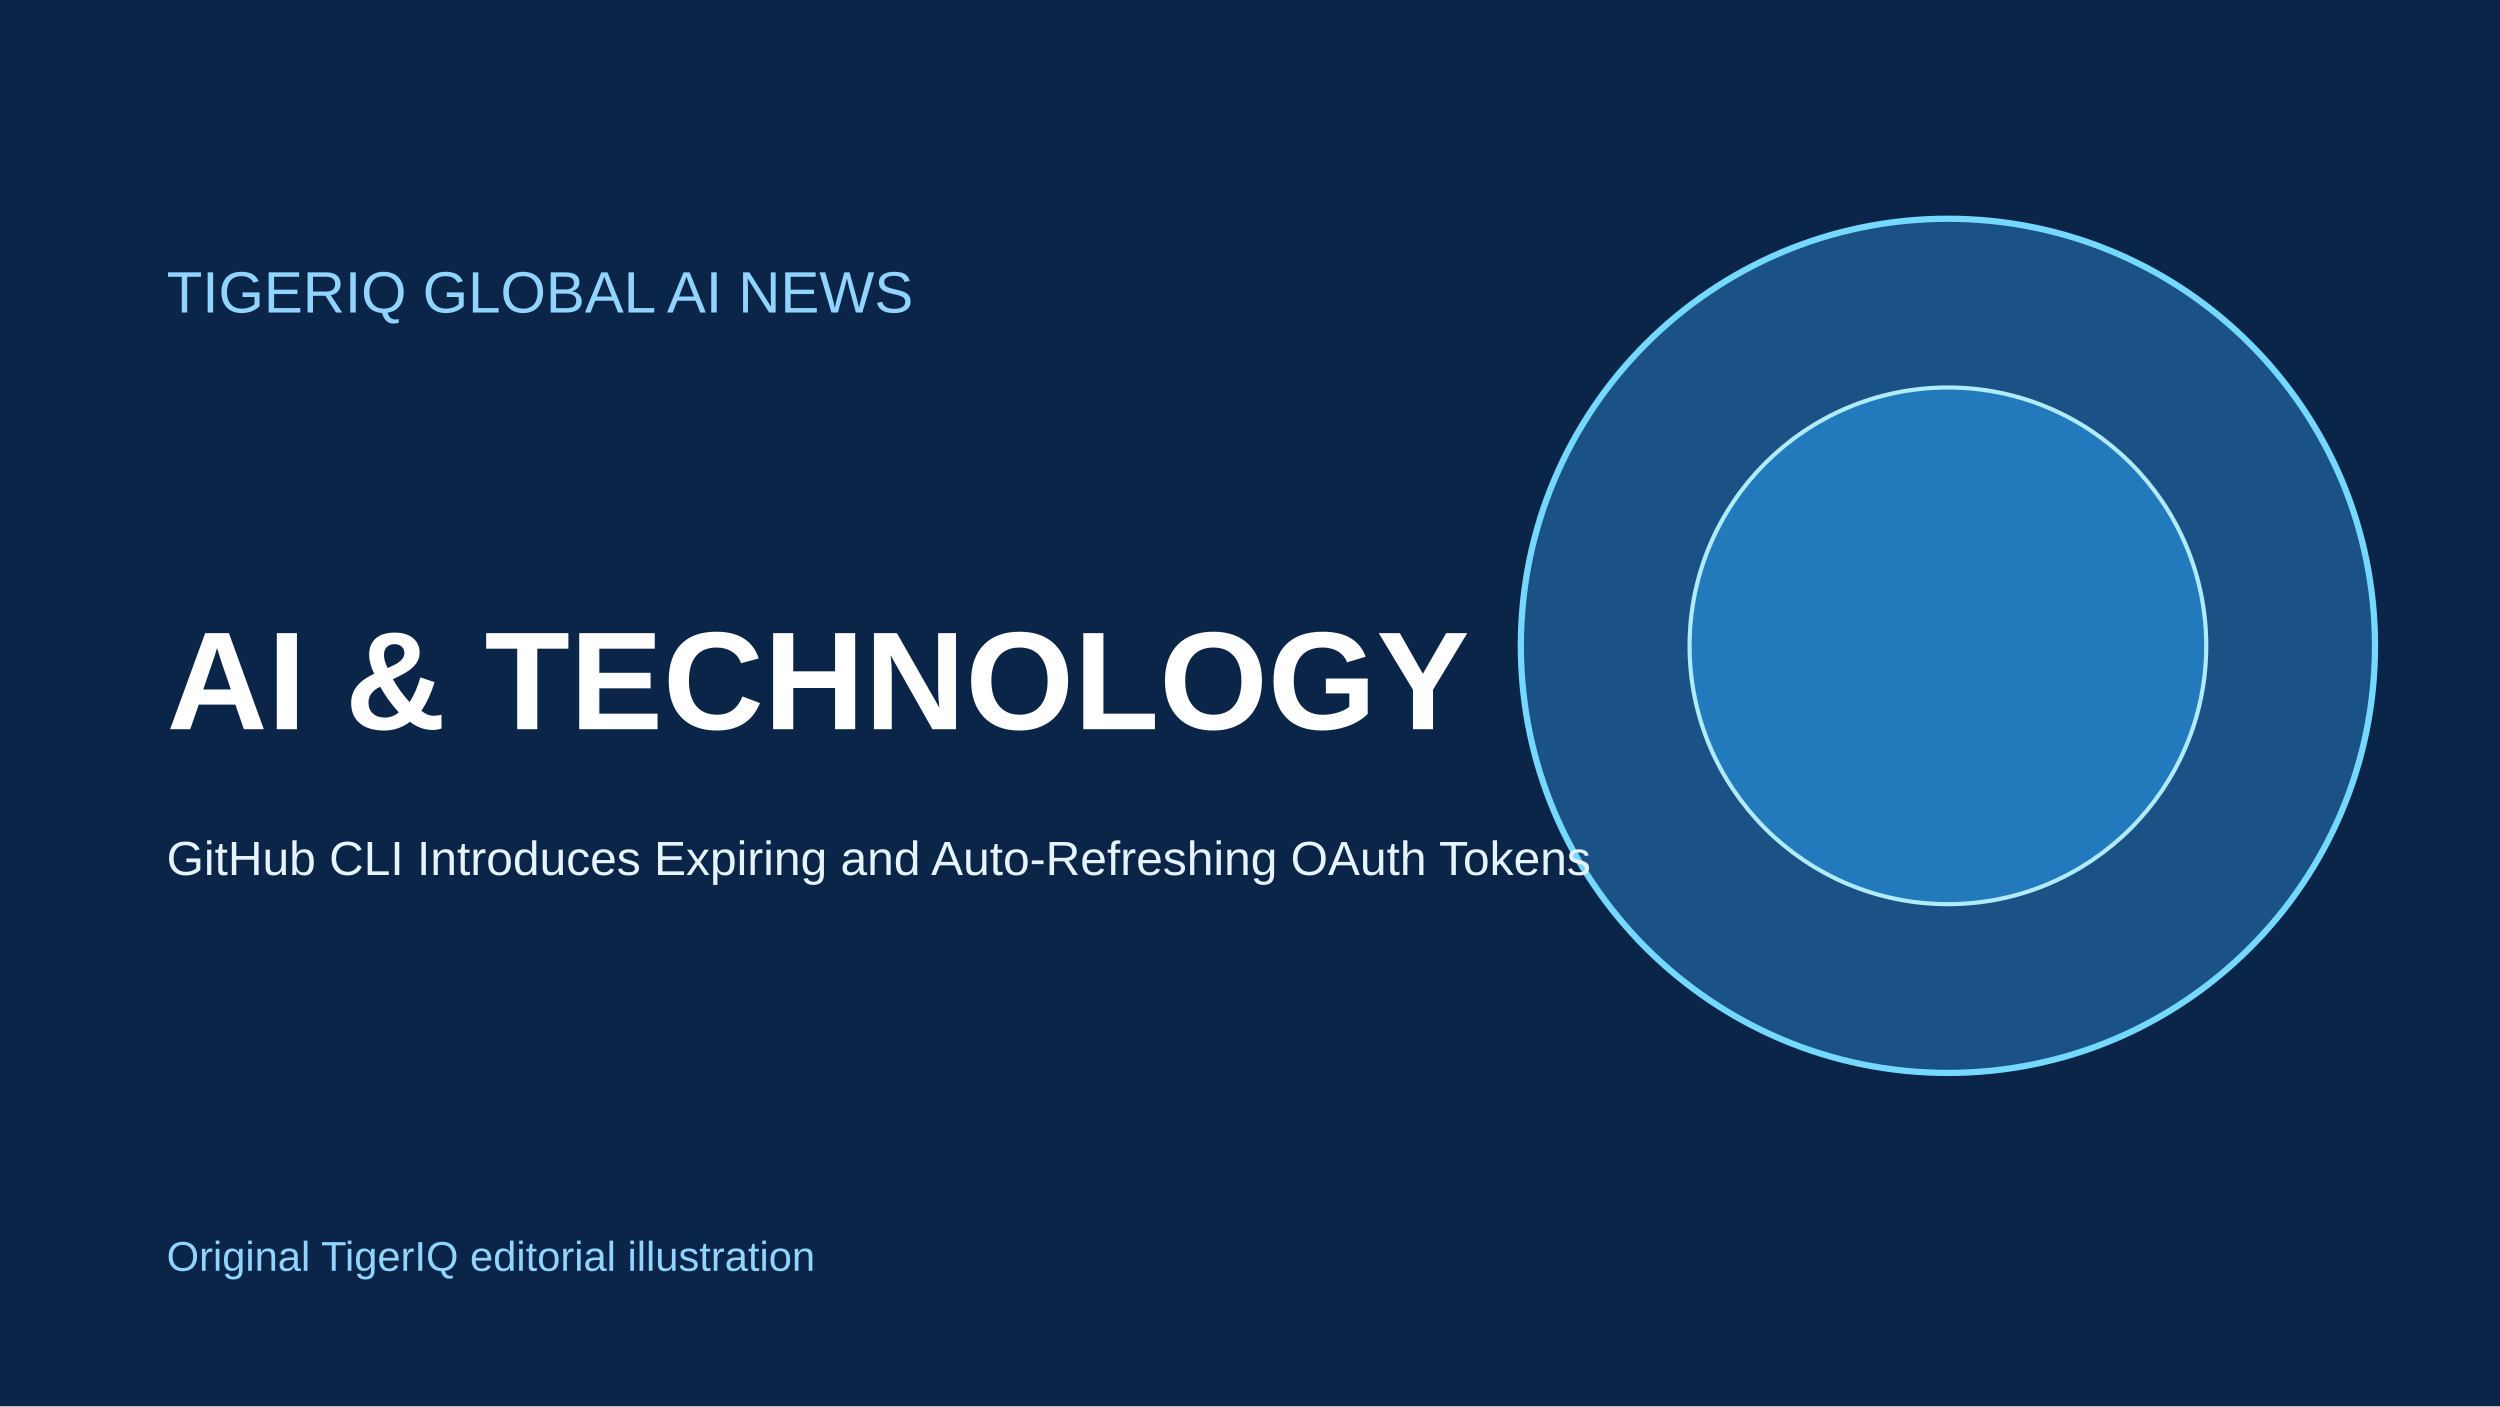
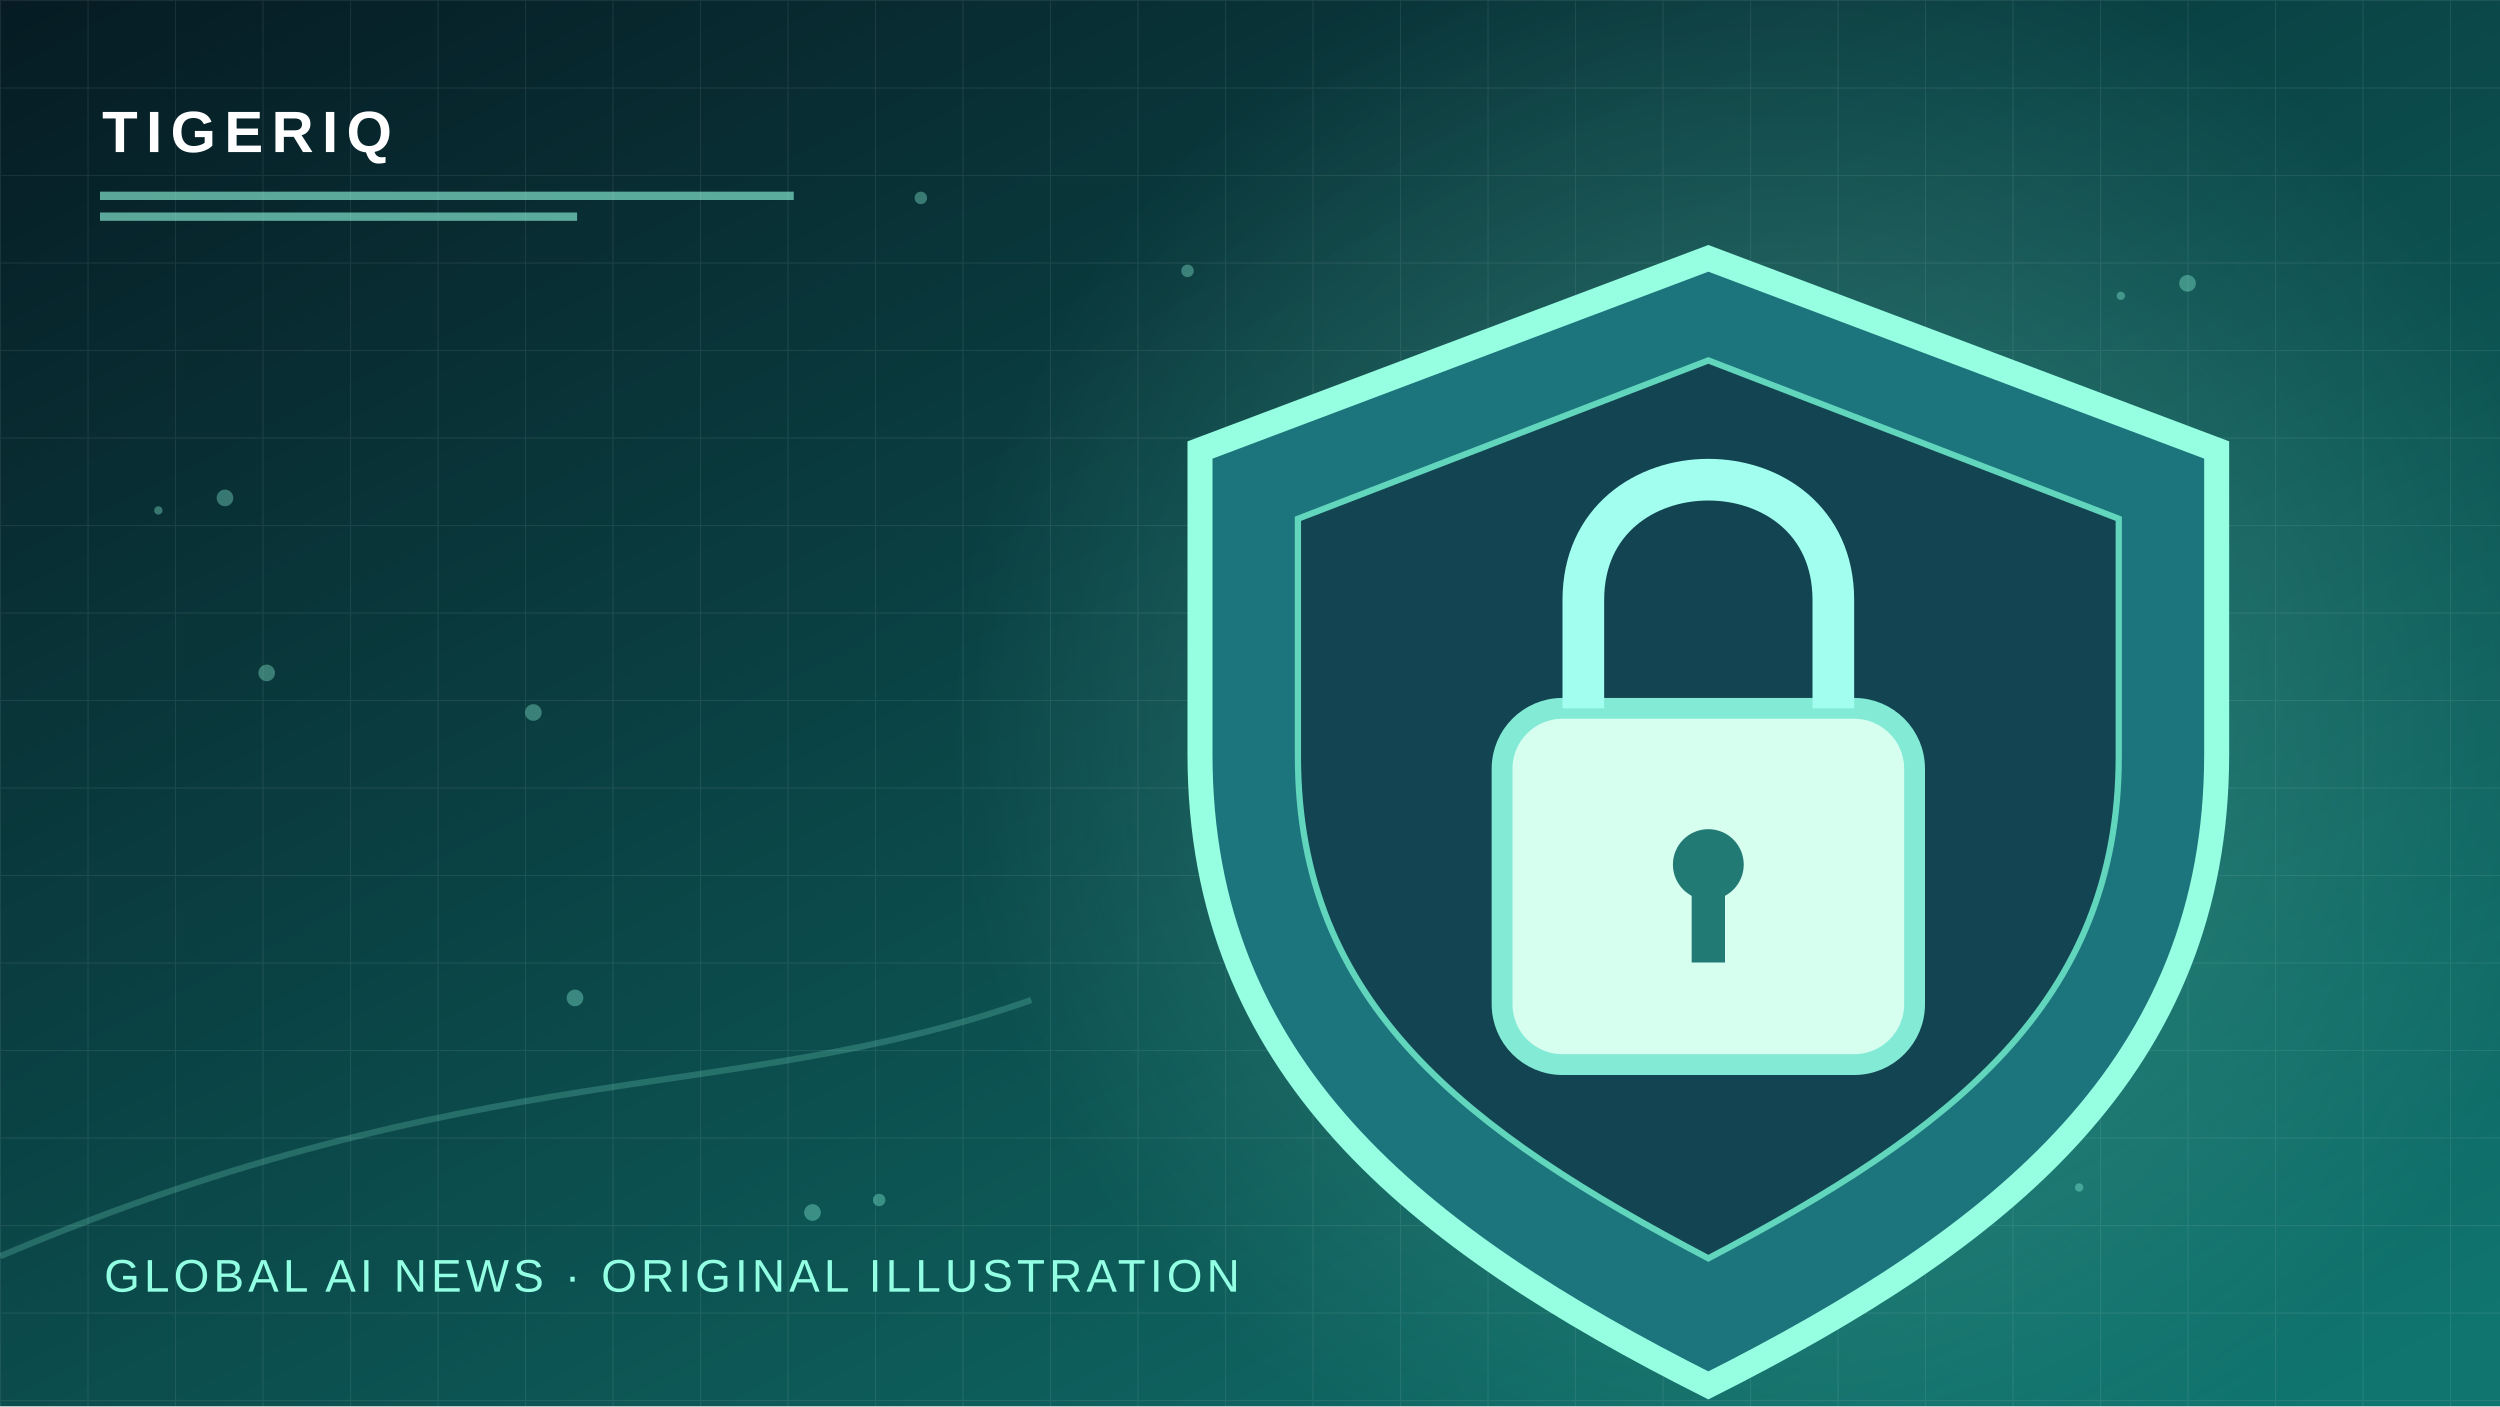
- <svg xmlns="http://www.w3.org/2000/svg" width="1200" height="675" viewBox="0 0 1200 675">
-   <rect width="1200" height="675" fill="#0b2548" />
-   <circle cx="935" cy="310" r="205" fill="#1b5286" stroke="#74d8ff" stroke-width="3" />
-   <circle cx="935" cy="310" r="124" fill="#227abd" stroke="#b0ebff" stroke-width="2" />
-   <text x="80" y="150" font-family="Arial,sans-serif" font-size="28" fill="#91d4ff">TIGERIQ GLOBAL AI NEWS</text>
-   <text x="80" y="350" font-family="Arial,sans-serif" font-size="67" font-weight="bold" fill="#ffffff">AI &amp; TECHNOLOGY</text>
-   <text x="80" y="420" font-family="Arial,sans-serif" font-size="23" fill="#e5f4ff">GitHub CLI Introduces Expiring and Auto-Refreshing OAuth Tokens</text>
-   <text x="80" y="610" font-family="Arial,sans-serif" font-size="20" fill="#91d4ff">Original TigerIQ editorial illustration</text>
+ <svg xmlns="http://www.w3.org/2000/svg" width="1200" height="675" viewBox="0 0 1200 675" data-topic="security">
+   <defs>
+     <linearGradient id="b" x2=".93" y2="1">
+       <stop stop-color="#061b23" />
+       <stop offset="1" stop-color="#10756f" />
+     </linearGradient>
+     <radialGradient id="h">
+       <stop stop-color="#93ffe3" stop-opacity=".3" />
+       <stop offset="1" stop-color="#93ffe3" stop-opacity="0" />
+     </radialGradient>
+     <pattern id="g" width="42" height="42" patternUnits="userSpaceOnUse">
+       <path d="M42 0H0V42" stroke="#fff" stroke-opacity=".08" fill="none" />
+     </pattern>
+   </defs>
+   <rect width="1200" height="675" fill="url(#b)" />
+   <rect width="1200" height="675" fill="url(#g)" />
+   <circle cx="850" cy="348" r="398" fill="url(#h)" />
+   <circle cx="756" cy="432" r="2" fill="#93ffe3" opacity=".35" />
+   <circle cx="442" cy="95" r="3" fill="#93ffe3" opacity=".35" />
+   <circle cx="128" cy="323" r="4" fill="#93ffe3" opacity=".35" />
+   <circle cx="904" cy="604" r="2" fill="#93ffe3" opacity=".35" />
+   <circle cx="590" cy="251" r="3" fill="#93ffe3" opacity=".35" />
+   <circle cx="276" cy="479" r="4" fill="#93ffe3" opacity=".35" />
+   <circle cx="1018" cy="142" r="2" fill="#93ffe3" opacity=".35" />
+   <circle cx="704" cy="370" r="3" fill="#93ffe3" opacity=".35" />
+   <circle cx="390" cy="582" r="4" fill="#93ffe3" opacity=".35" />
+   <circle cx="76" cy="245" r="2" fill="#93ffe3" opacity=".35" />
+   <circle cx="852" cy="473" r="3" fill="#93ffe3" opacity=".35" />
+   <circle cx="1050" cy="136" r="4" fill="#93ffe3" opacity=".35" />
+   <circle cx="736" cy="348" r="2" fill="#93ffe3" opacity=".35" />
+   <circle cx="422" cy="576" r="3" fill="#93ffe3" opacity=".35" />
+   <circle cx="108" cy="239" r="4" fill="#93ffe3" opacity=".35" />
+   <circle cx="884" cy="467" r="2" fill="#93ffe3" opacity=".35" />
+   <circle cx="570" cy="130" r="3" fill="#93ffe3" opacity=".35" />
+   <circle cx="256" cy="342" r="4" fill="#93ffe3" opacity=".35" />
+   <circle cx="998" cy="570" r="2" fill="#93ffe3" opacity=".35" />
+   <path d="M0 603c232-98 351-72 495-123" stroke="#93ffe3" stroke-opacity=".2" stroke-width="3" fill="none" />
+   <path d="M820 124 1064 216v146c0 150-103 232-244 303-141-71-244-153-244-303V216z" fill="#1c747c" stroke="#96ffe2" stroke-width="12" />
+   <path d="M820 173 1017 249v114c0 119-81 180-197 241-116-61-197-122-197-241V249z" fill="#124451" stroke="#61d6bd" stroke-width="3" />
+   <rect x="721" y="340" width="198" height="171" rx="29" fill="#d7fff0" stroke="#83ead6" stroke-width="10" />
+   <path d="M760 340v-52c0-77 120-77 120 0v52" fill="none" stroke="#a2fff0" stroke-width="20" />
+   <circle cx="820" cy="415" r="17" fill="#227a74" />
+   <path d="M820 426v36" stroke="#227a74" stroke-width="16" />
+   <path d="M48 94h333M48 104h229" stroke="#93ffe3" stroke-width="4" stroke-opacity=".6" />
+   <text x="49" y="73" font-family="Arial,sans-serif" font-size="28" letter-spacing="4" font-weight="bold" fill="#ffffff">TIGERIQ</text>
+   <text x="50" y="620" font-family="Arial,sans-serif" font-size="22" letter-spacing="2" fill="#93ffe3">GLOBAL AI NEWS · ORIGINAL ILLUSTRATION</text>
</svg>
